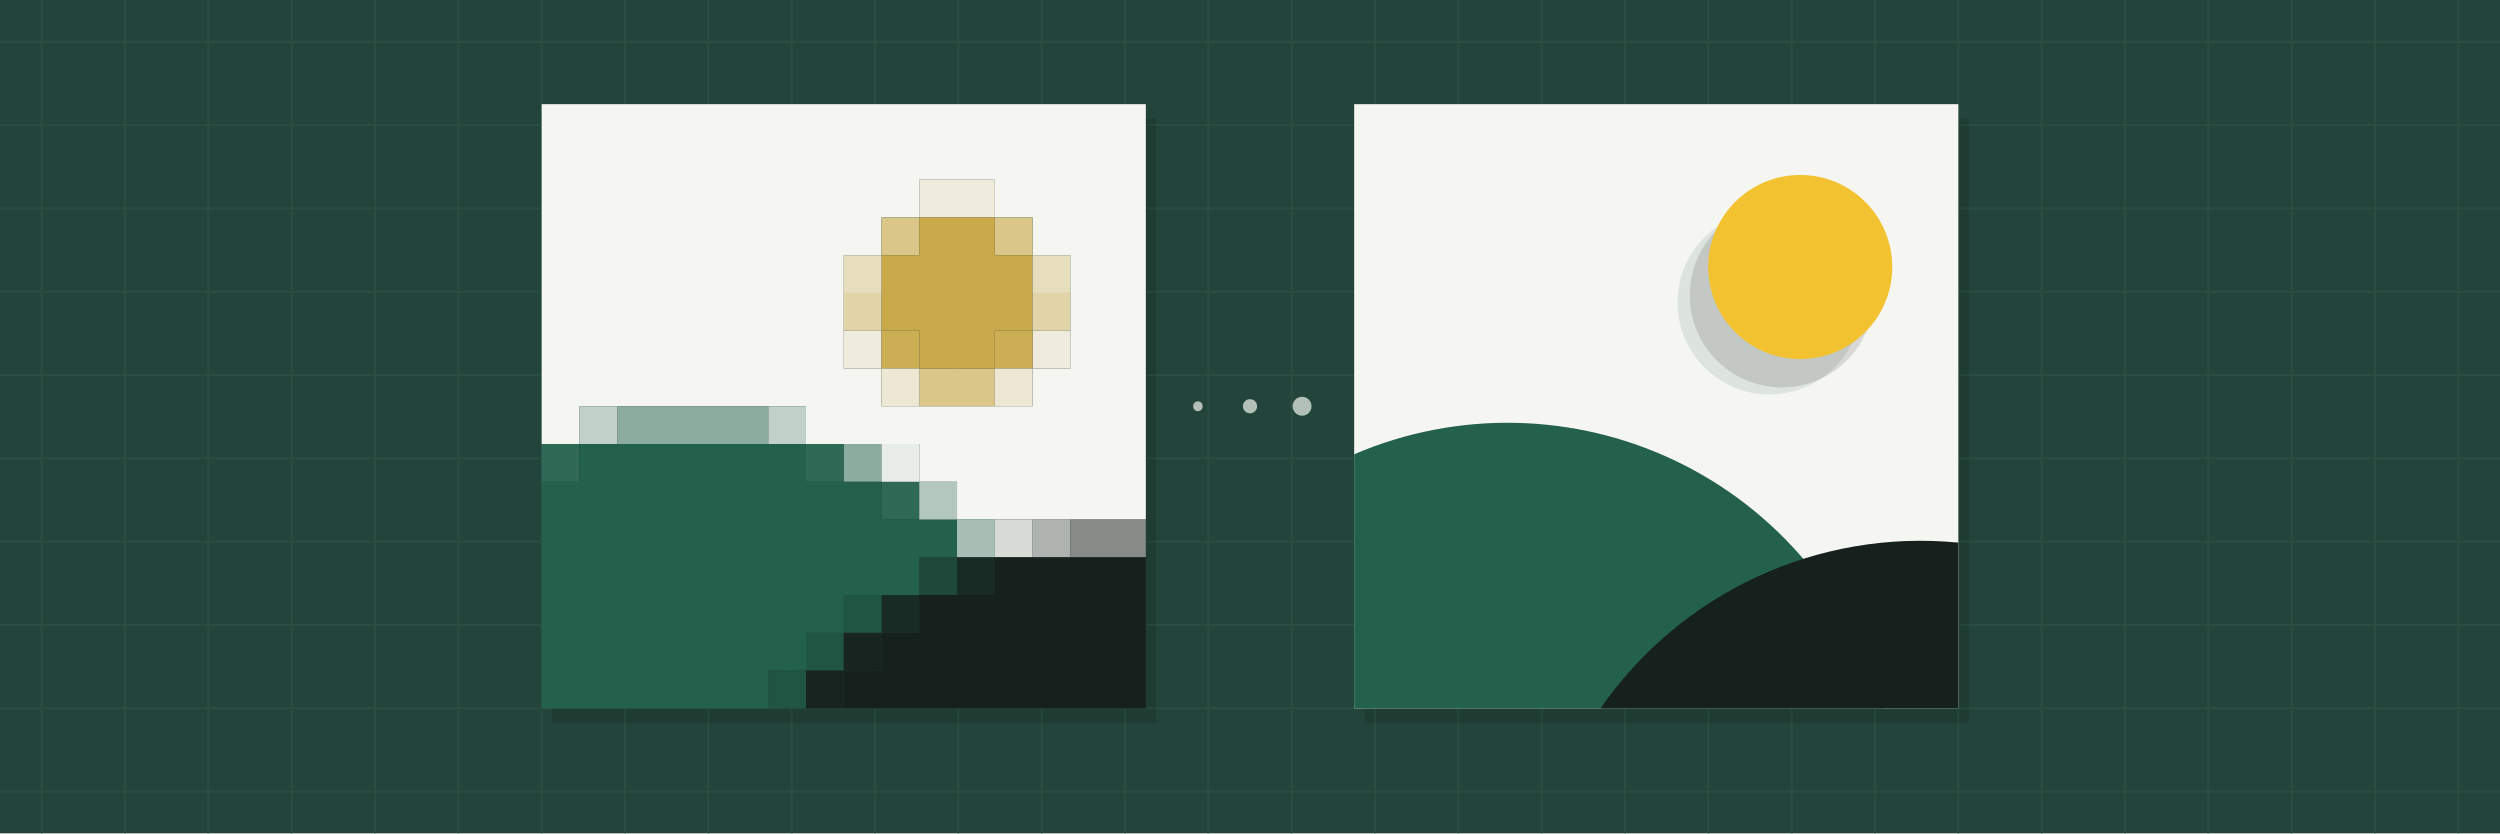
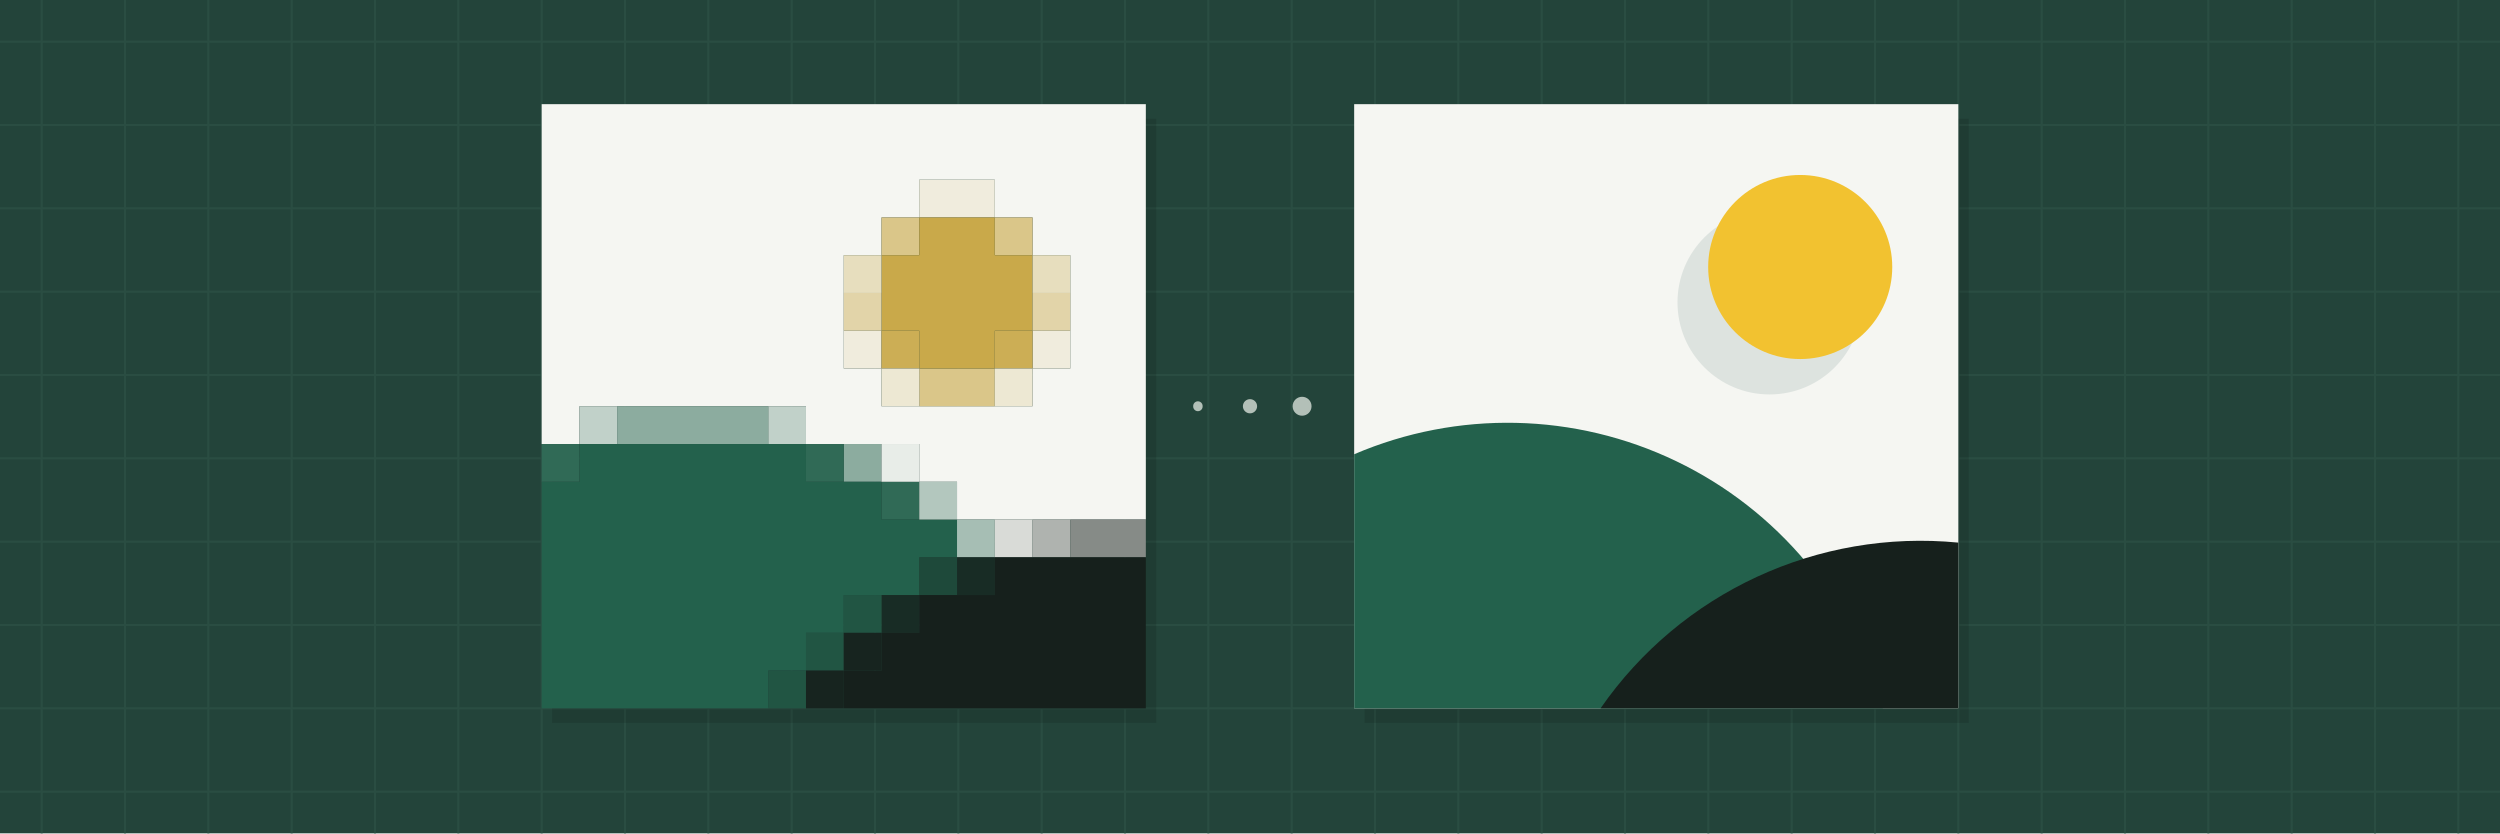
<svg xmlns="http://www.w3.org/2000/svg" viewBox="0 0 2400 800" role="img" aria-label="On a green cutting mat, the same small landscape of two hills and a sun appears twice, first as a coarse grid of square pixels and then as smooth pieces that fit together, with the yellow sun being lowered into its round slot.">
  <rect width="2400" height="800" fill="#23443a" />
  <path d="M39 0h2v800h-2ZM119 0h2v800h-2ZM199 0h2v800h-2ZM279 0h2v800h-2ZM359 0h2v800h-2ZM439 0h2v800h-2ZM519 0h2v800h-2ZM599 0h2v800h-2ZM679 0h2v800h-2ZM759 0h2v800h-2ZM839 0h2v800h-2ZM919 0h2v800h-2ZM999 0h2v800h-2ZM1079 0h2v800h-2ZM1159 0h2v800h-2ZM1239 0h2v800h-2ZM1319 0h2v800h-2ZM1399 0h2v800h-2ZM1479 0h2v800h-2ZM1559 0h2v800h-2ZM1639 0h2v800h-2ZM1719 0h2v800h-2ZM1799 0h2v800h-2ZM1879 0h2v800h-2ZM1959 0h2v800h-2ZM2039 0h2v800h-2ZM2119 0h2v800h-2ZM2199 0h2v800h-2ZM2279 0h2v800h-2ZM2359 0h2v800h-2ZM0 39h2400v2h-2400ZM0 119h2400v2h-2400ZM0 199h2400v2h-2400ZM0 279h2400v2h-2400ZM0 359h2400v2h-2400ZM0 439h2400v2h-2400ZM0 519h2400v2h-2400ZM0 599h2400v2h-2400ZM0 679h2400v2h-2400ZM0 759h2400v2h-2400Z" fill="#2a4d42" />
  <rect x="530" y="114" width="580" height="580" fill="#000" fill-opacity="0.12" />
  <g transform="translate(520 100) scale(1.132813)">
    <path d="M0 0h32v32h-32ZM32 0h32v32h-32ZM64 0h32v32h-32ZM96 0h32v32h-32ZM128 0h32v32h-32ZM160 0h32v32h-32ZM192 0h32v32h-32ZM224 0h32v32h-32ZM256 0h32v32h-32ZM288 0h32v32h-32ZM320 0h32v32h-32ZM352 0h32v32h-32ZM384 0h32v32h-32ZM416 0h32v32h-32ZM448 0h32v32h-32ZM480 0h32v32h-32ZM0 32h32v32h-32ZM32 32h32v32h-32ZM64 32h32v32h-32ZM96 32h32v32h-32ZM128 32h32v32h-32ZM160 32h32v32h-32ZM192 32h32v32h-32ZM224 32h32v32h-32ZM256 32h32v32h-32ZM288 32h32v32h-32ZM320 32h32v32h-32ZM352 32h32v32h-32ZM384 32h32v32h-32ZM416 32h32v32h-32ZM448 32h32v32h-32ZM480 32h32v32h-32ZM0 64h32v32h-32ZM32 64h32v32h-32ZM64 64h32v32h-32ZM96 64h32v32h-32ZM128 64h32v32h-32ZM160 64h32v32h-32ZM192 64h32v32h-32ZM224 64h32v32h-32ZM256 64h32v32h-32ZM288 64h32v32h-32ZM384 64h32v32h-32ZM416 64h32v32h-32ZM448 64h32v32h-32ZM480 64h32v32h-32ZM0 96h32v32h-32ZM32 96h32v32h-32ZM64 96h32v32h-32ZM96 96h32v32h-32ZM128 96h32v32h-32ZM160 96h32v32h-32ZM192 96h32v32h-32ZM224 96h32v32h-32ZM256 96h32v32h-32ZM416 96h32v32h-32ZM448 96h32v32h-32ZM480 96h32v32h-32ZM0 128h32v32h-32ZM32 128h32v32h-32ZM64 128h32v32h-32ZM96 128h32v32h-32ZM128 128h32v32h-32ZM160 128h32v32h-32ZM192 128h32v32h-32ZM224 128h32v32h-32ZM448 128h32v32h-32ZM480 128h32v32h-32ZM0 160h32v32h-32ZM32 160h32v32h-32ZM64 160h32v32h-32ZM96 160h32v32h-32ZM128 160h32v32h-32ZM160 160h32v32h-32ZM192 160h32v32h-32ZM224 160h32v32h-32ZM448 160h32v32h-32ZM480 160h32v32h-32ZM0 192h32v32h-32ZM32 192h32v32h-32ZM64 192h32v32h-32ZM96 192h32v32h-32ZM128 192h32v32h-32ZM160 192h32v32h-32ZM192 192h32v32h-32ZM224 192h32v32h-32ZM448 192h32v32h-32ZM480 192h32v32h-32ZM0 224h32v32h-32ZM32 224h32v32h-32ZM64 224h32v32h-32ZM96 224h32v32h-32ZM128 224h32v32h-32ZM160 224h32v32h-32ZM192 224h32v32h-32ZM224 224h32v32h-32ZM256 224h32v32h-32ZM416 224h32v32h-32ZM448 224h32v32h-32ZM480 224h32v32h-32ZM0 256h32v32h-32ZM224 256h32v32h-32ZM256 256h32v32h-32ZM288 256h32v32h-32ZM320 256h32v32h-32ZM352 256h32v32h-32ZM384 256h32v32h-32ZM416 256h32v32h-32ZM448 256h32v32h-32ZM480 256h32v32h-32ZM320 288h32v32h-32ZM352 288h32v32h-32ZM384 288h32v32h-32ZM416 288h32v32h-32ZM448 288h32v32h-32ZM480 288h32v32h-32ZM352 320h32v32h-32ZM384 320h32v32h-32ZM416 320h32v32h-32ZM448 320h32v32h-32ZM480 320h32v32h-32Z" fill="#f5f6f2" />
    <path d="M320 64h32v32h-32ZM352 64h32v32h-32ZM256 192h32v32h-32ZM416 192h32v32h-32Z" fill="#f0ecdd" />
    <path d="M288 96h32v32h-32ZM384 96h32v32h-32ZM320 224h32v32h-32ZM352 224h32v32h-32Z" fill="#dac689" />
    <path d="M320 96h32v32h-32ZM352 96h32v32h-32ZM288 128h32v32h-32ZM320 128h32v32h-32ZM352 128h32v32h-32ZM384 128h32v32h-32ZM288 160h32v32h-32ZM320 160h32v32h-32ZM352 160h32v32h-32ZM384 160h32v32h-32ZM320 192h32v32h-32ZM352 192h32v32h-32Z" fill="#c9a94a" />
    <path d="M256 128h32v32h-32ZM416 128h32v32h-32Z" fill="#e7debe" />
    <path d="M256 160h32v32h-32ZM416 160h32v32h-32Z" fill="#e2d4a9" />
    <path d="M288 192h32v32h-32ZM384 192h32v32h-32Z" fill="#ccae55" />
    <path d="M288 224h32v32h-32ZM384 224h32v32h-32Z" fill="#ede8d3" />
    <path d="M32 256h32v32h-32ZM192 256h32v32h-32Z" fill="#c1d1c9" />
    <path d="M64 256h32v32h-32ZM96 256h32v32h-32ZM128 256h32v32h-32ZM160 256h32v32h-32ZM256 288h32v32h-32Z" fill="#8cac9f" />
    <path d="M0 288h32v32h-32ZM224 288h32v32h-32ZM288 320h32v32h-32Z" fill="#306a56" />
    <path d="M32 288h32v32h-32ZM64 288h32v32h-32ZM96 288h32v32h-32ZM128 288h32v32h-32ZM160 288h32v32h-32ZM192 288h32v32h-32ZM0 320h32v32h-32ZM32 320h32v32h-32ZM64 320h32v32h-32ZM96 320h32v32h-32ZM128 320h32v32h-32ZM160 320h32v32h-32ZM192 320h32v32h-32ZM224 320h32v32h-32ZM256 320h32v32h-32ZM0 352h32v32h-32ZM32 352h32v32h-32ZM64 352h32v32h-32ZM96 352h32v32h-32ZM128 352h32v32h-32ZM160 352h32v32h-32ZM192 352h32v32h-32ZM224 352h32v32h-32ZM256 352h32v32h-32ZM288 352h32v32h-32ZM320 352h32v32h-32ZM0 384h32v32h-32ZM32 384h32v32h-32ZM64 384h32v32h-32ZM96 384h32v32h-32ZM128 384h32v32h-32ZM160 384h32v32h-32ZM192 384h32v32h-32ZM224 384h32v32h-32ZM256 384h32v32h-32ZM288 384h32v32h-32ZM0 416h32v32h-32ZM32 416h32v32h-32ZM64 416h32v32h-32ZM96 416h32v32h-32ZM128 416h32v32h-32ZM160 416h32v32h-32ZM192 416h32v32h-32ZM224 416h32v32h-32ZM0 448h32v32h-32ZM32 448h32v32h-32ZM64 448h32v32h-32ZM96 448h32v32h-32ZM128 448h32v32h-32ZM160 448h32v32h-32ZM192 448h32v32h-32ZM0 480h32v32h-32ZM32 480h32v32h-32ZM64 480h32v32h-32ZM96 480h32v32h-32ZM128 480h32v32h-32ZM160 480h32v32h-32Z" fill="#23614c" />
    <path d="M288 288h32v32h-32Z" fill="#e8ede8" />
    <path d="M320 320h32v32h-32Z" fill="#b3c7be" />
    <path d="M352 352h32v32h-32Z" fill="#a6beb4" />
    <path d="M384 352h32v32h-32Z" fill="#d9dbd7" />
    <path d="M416 352h32v32h-32Z" fill="#afb3af" />
    <path d="M448 352h32v32h-32ZM480 352h32v32h-32Z" fill="#868b87" />
    <path d="M320 384h32v32h-32Z" fill="#1e493a" />
    <path d="M352 384h32v32h-32ZM288 416h32v32h-32Z" fill="#182c25" />
    <path d="M384 384h32v32h-32ZM416 384h32v32h-32ZM448 384h32v32h-32ZM480 384h32v32h-32ZM320 416h32v32h-32ZM352 416h32v32h-32ZM384 416h32v32h-32ZM416 416h32v32h-32ZM448 416h32v32h-32ZM480 416h32v32h-32ZM288 448h32v32h-32ZM320 448h32v32h-32ZM352 448h32v32h-32ZM384 448h32v32h-32ZM416 448h32v32h-32ZM448 448h32v32h-32ZM480 448h32v32h-32ZM256 480h32v32h-32ZM288 480h32v32h-32ZM320 480h32v32h-32ZM352 480h32v32h-32ZM384 480h32v32h-32ZM416 480h32v32h-32ZM448 480h32v32h-32ZM480 480h32v32h-32Z" fill="#16201c" />
    <path d="M256 416h32v32h-32ZM224 448h32v32h-32ZM192 480h32v32h-32Z" fill="#215543" />
    <path d="M256 448h32v32h-32ZM224 480h32v32h-32Z" fill="#17241f" />
  </g>
  <rect x="1310" y="114" width="580" height="580" fill="#000" fill-opacity="0.12" />
  <g transform="translate(1300 100) scale(1.132813)">
    <rect width="512" height="512" fill="#f5f6f2" />
    <path d="M274 168a78 78 0 1 0 156 0a78 78 0 1 0 -156 0Z" fill="#dde3df" />
    <path d="M0 512V296.68A330 330 0 0 1 448.05 512Z" fill="#23614c" />
    <path d="M208.79 512A330 330 0 0 1 512 371.56V512Z" fill="#16201c" />
-     <path d="M284.4 162a78 78 0 1 0 156 0a78 78 0 1 0 -156 0Z" fill="#000" fill-opacity="0.12" />
    <path d="M300 138a78 78 0 1 0 156 0a78 78 0 1 0 -156 0Z" fill="#f2c230" />
  </g>
  <path d="M1145.45 390a4.55 4.55 0 1 0 9.09 0a4.55 4.55 0 1 0 -9.09 0Z" fill="#b3c0b8" />
  <path d="M1193.18 390a6.82 6.82 0 1 0 13.64 0a6.82 6.82 0 1 0 -13.64 0Z" fill="#b3c0b8" />
  <path d="M1240.91 390a9.09 9.09 0 1 0 18.18 0a9.09 9.09 0 1 0 -18.18 0Z" fill="#b3c0b8" />
</svg>
